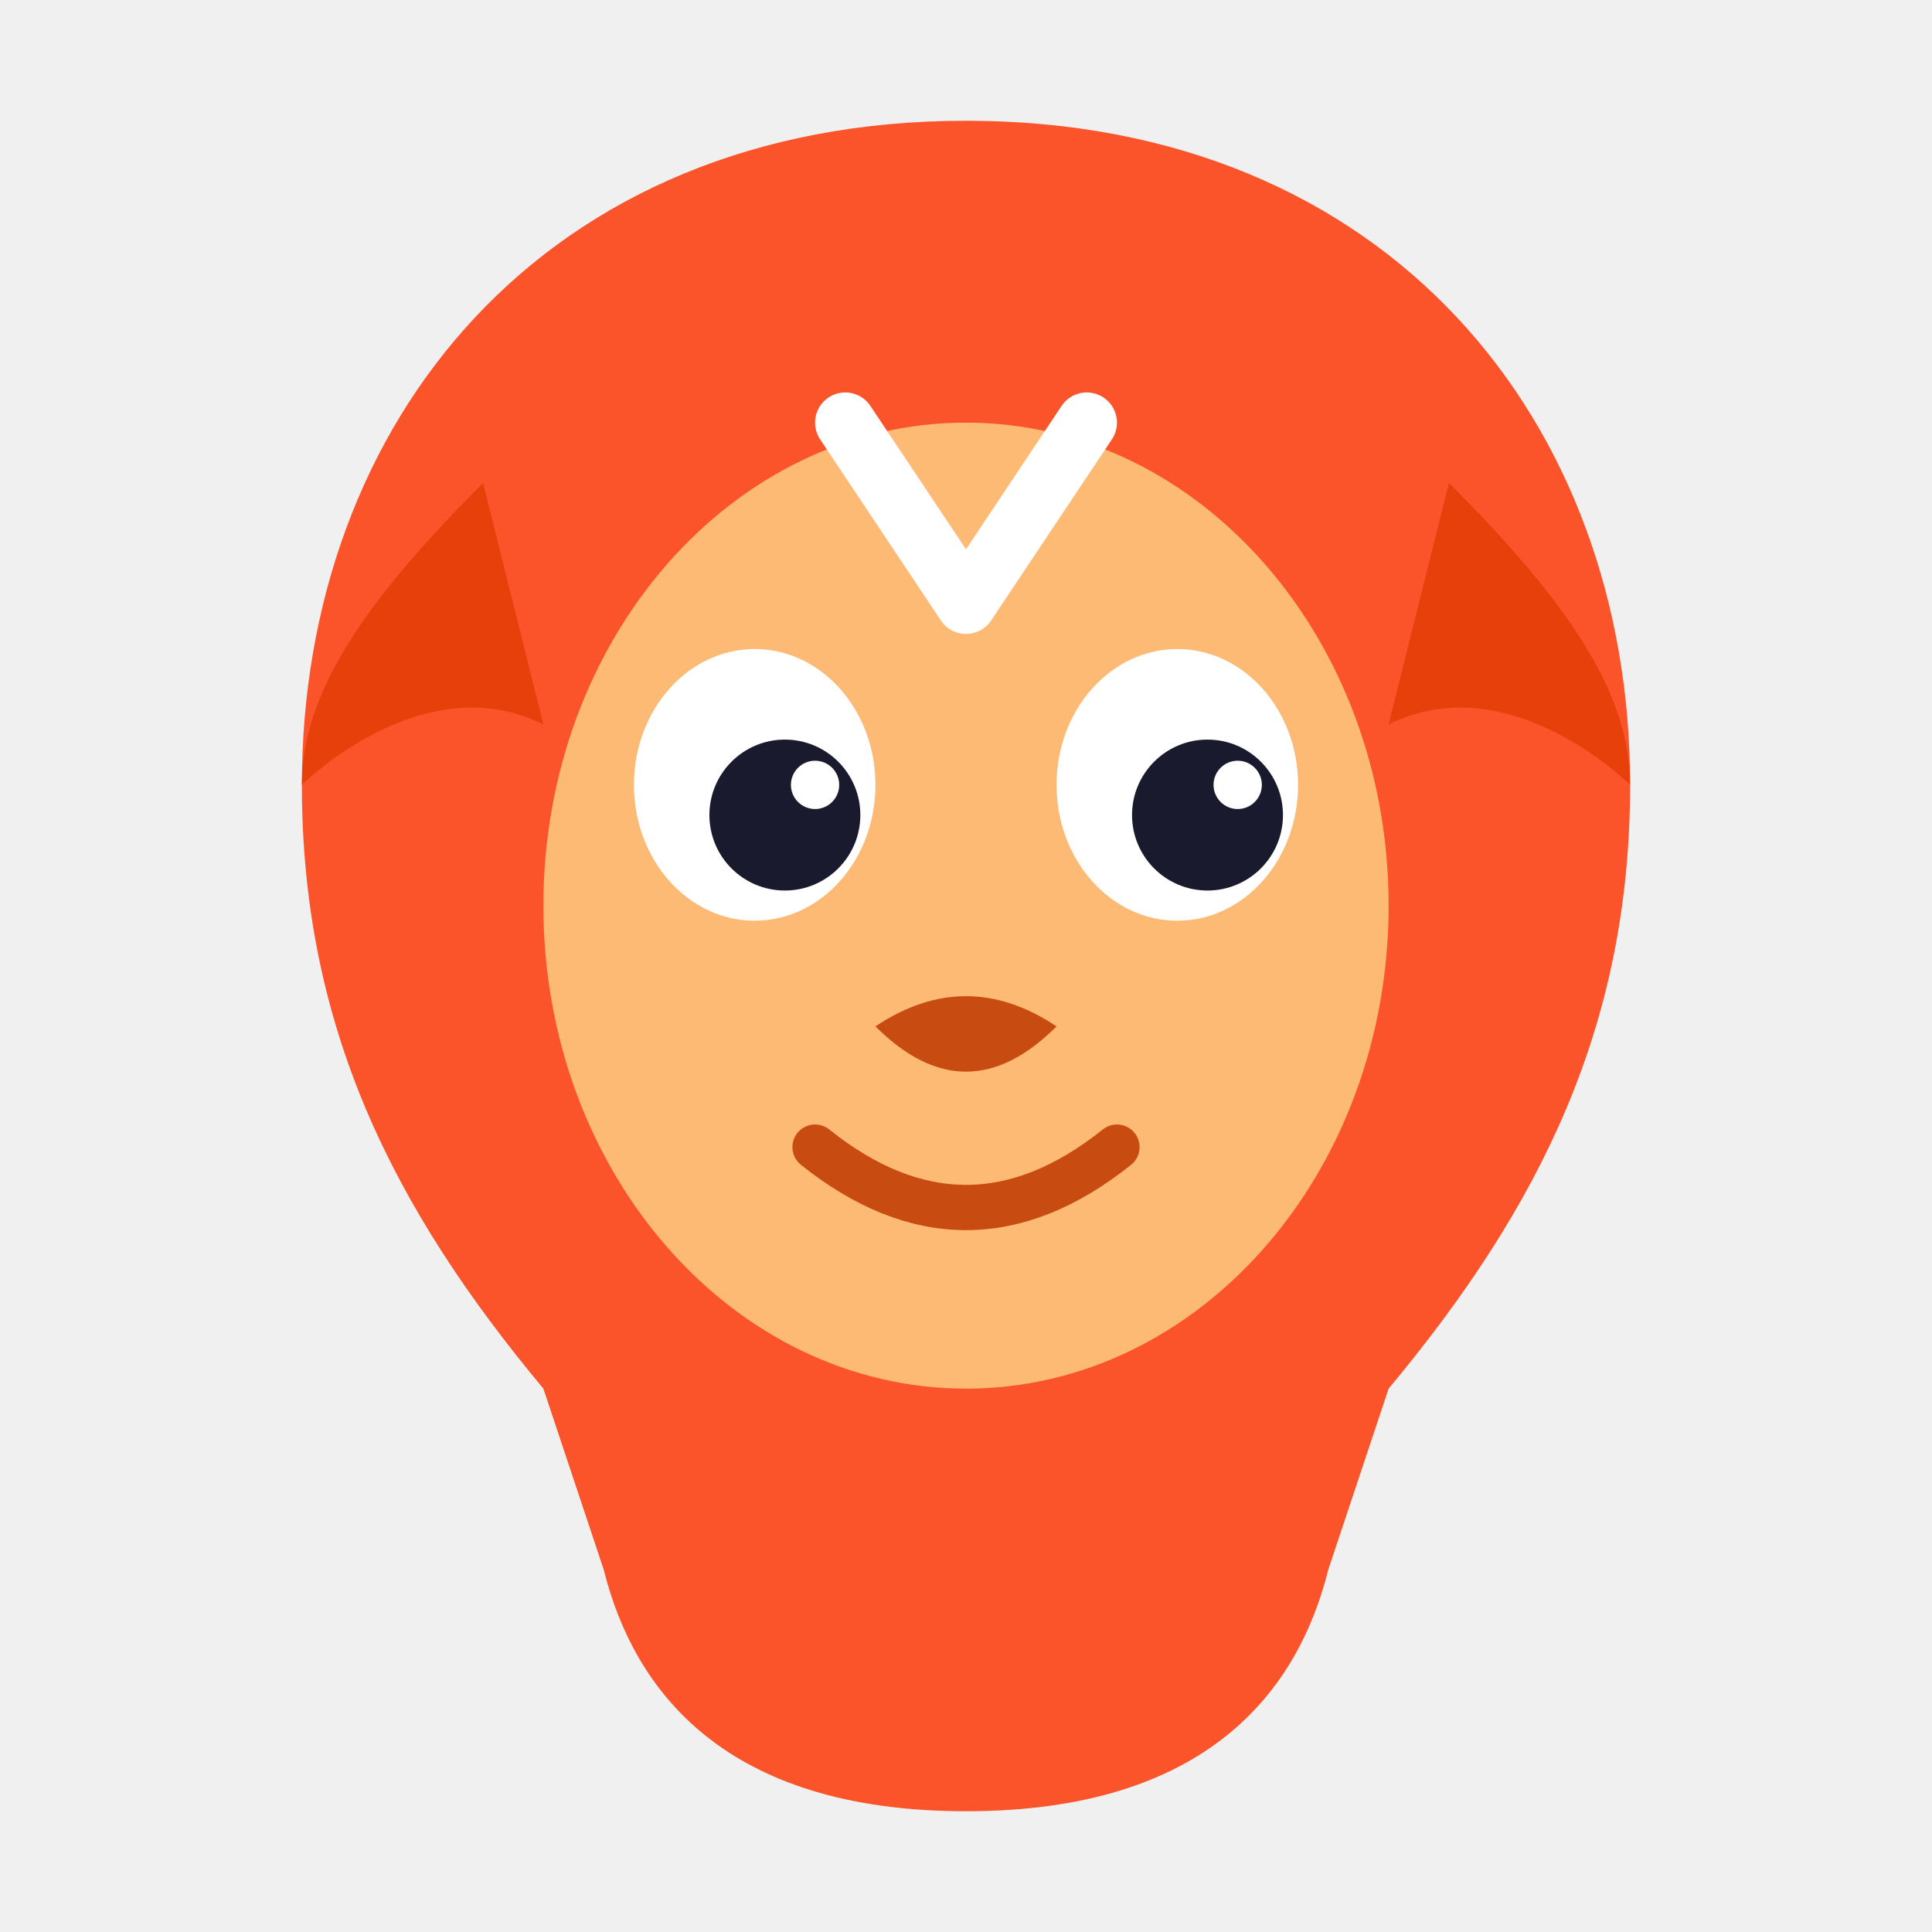
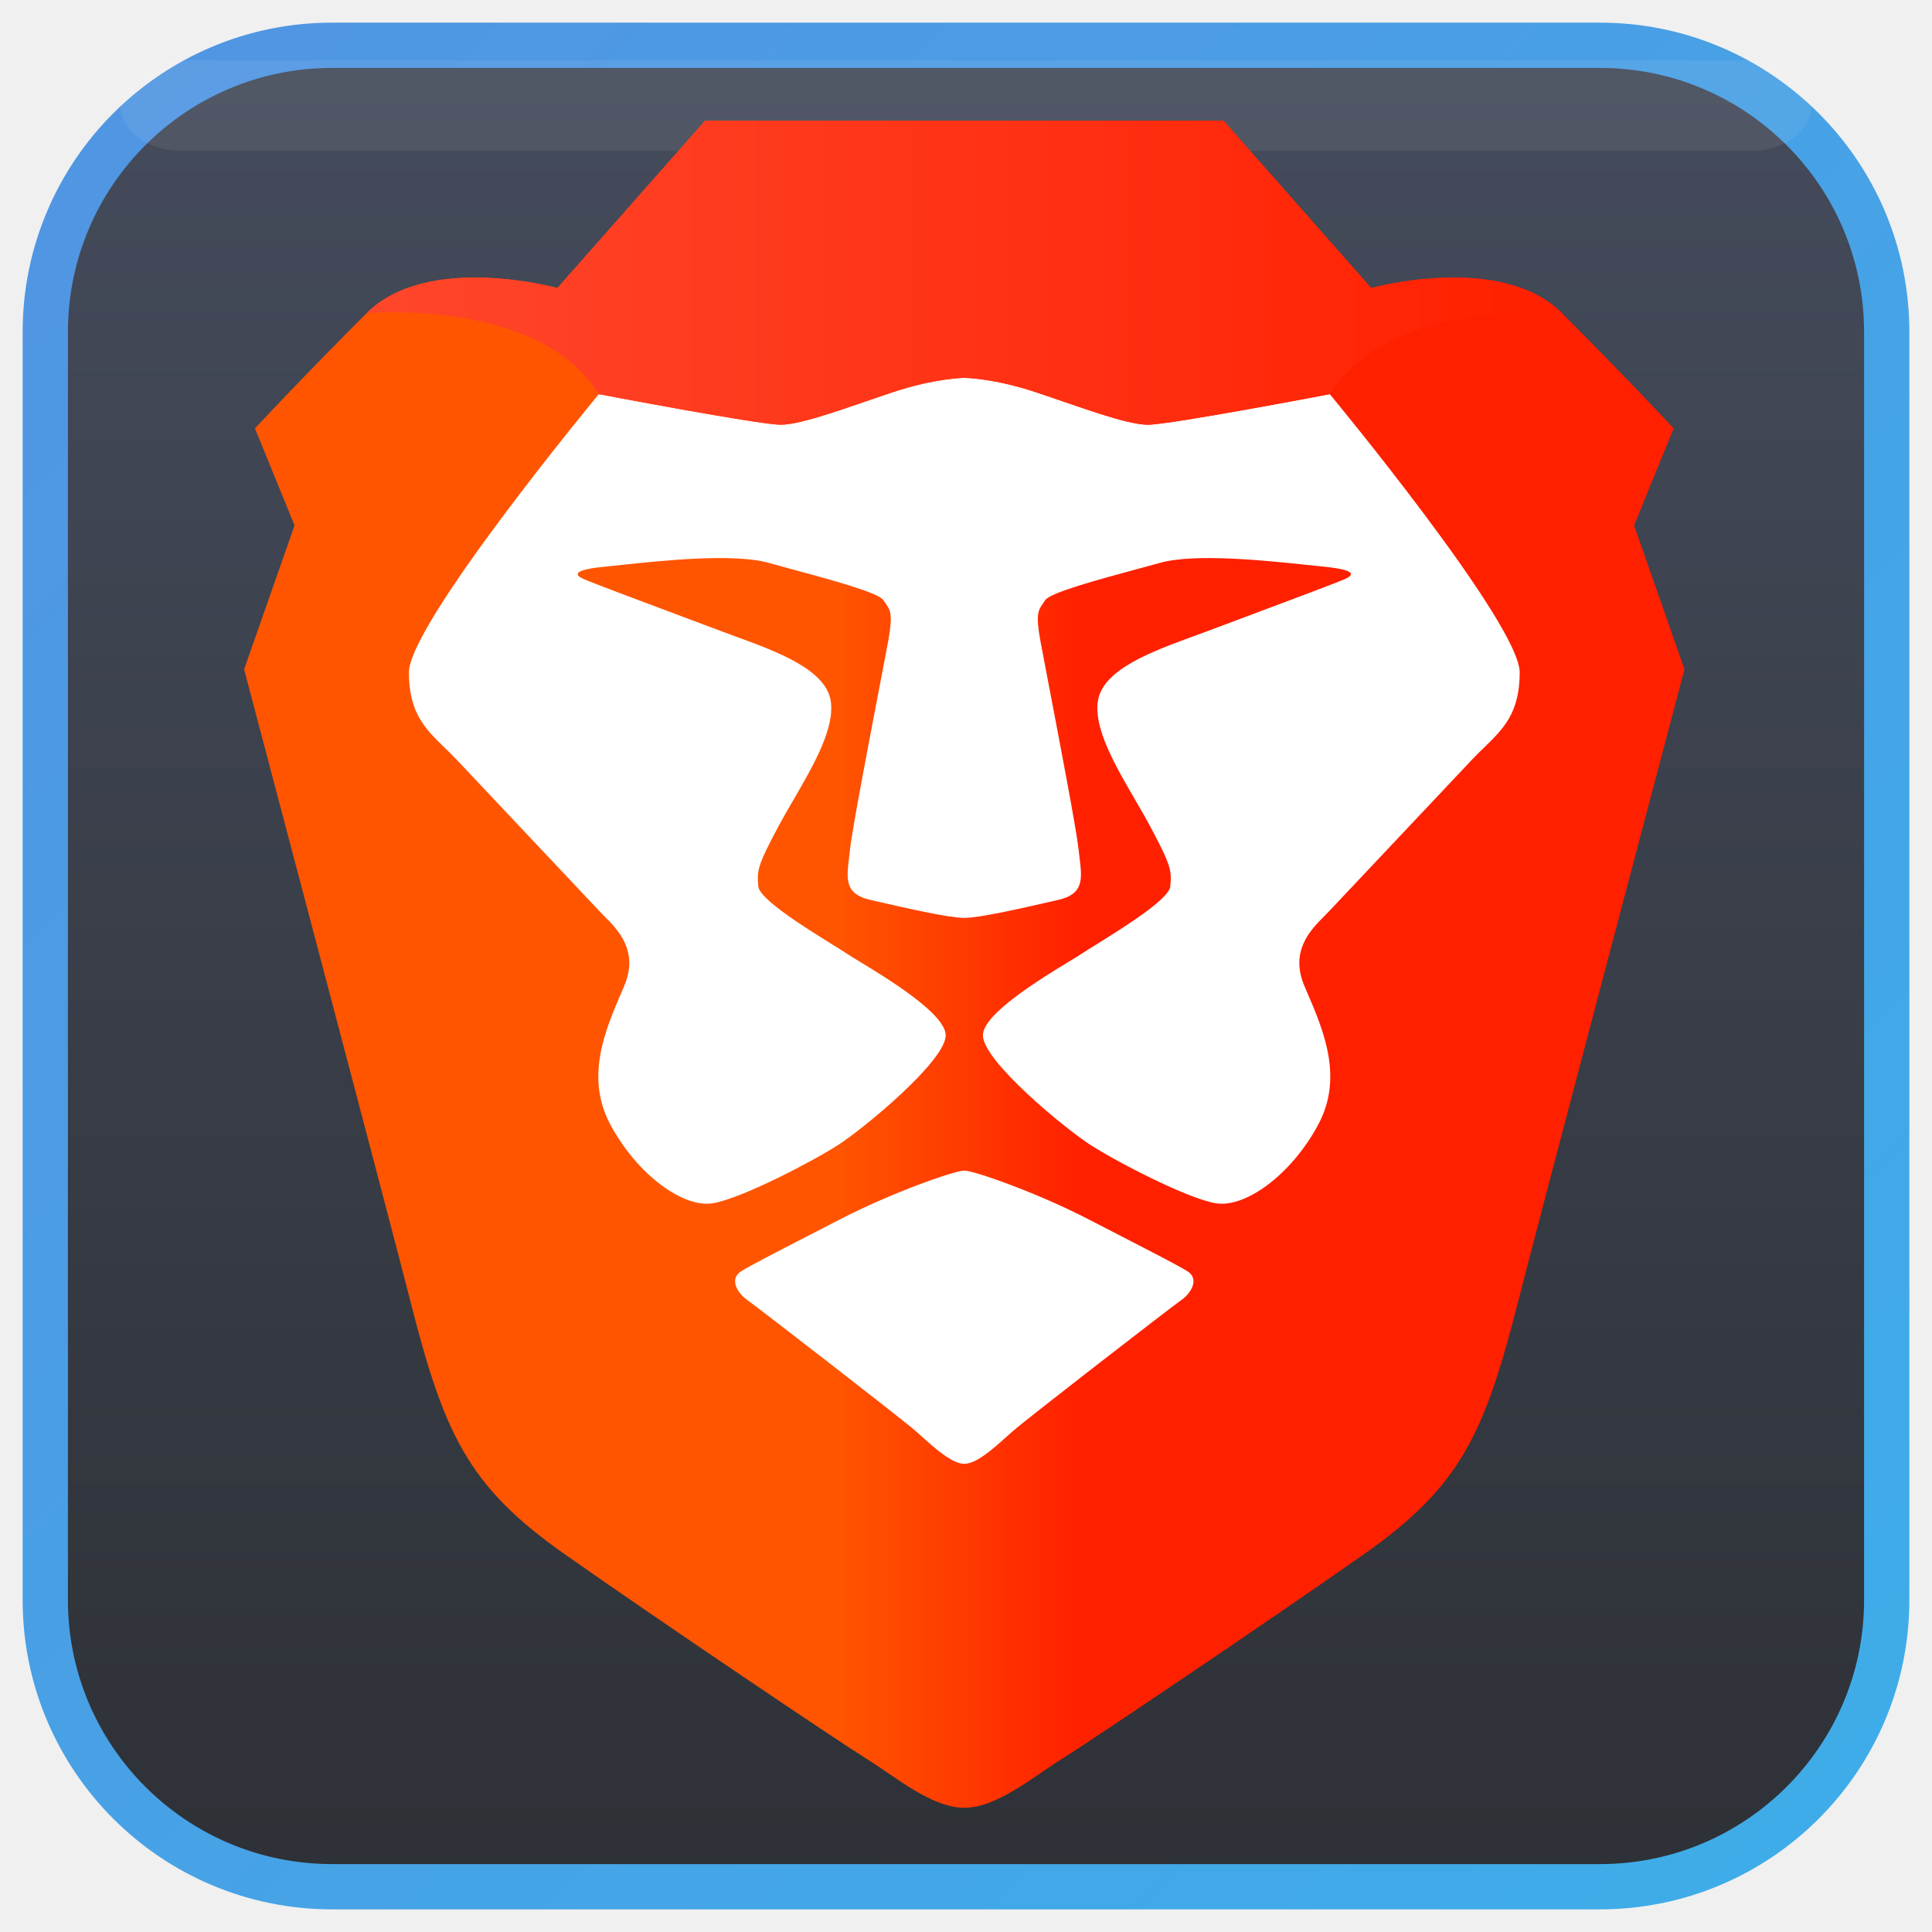
- <svg xmlns="http://www.w3.org/2000/svg" viewBox="0 0 64 64" width="64" height="64">
-   <path d="M32 4 C18 4 10 14 10 26 C10 34 13 40 18 46 L20 52 C21 56 24 60 32 60 C40 60 43 56 44 52 L46 46 C51 40 54 34 54 26 C54 14 46 4 32 4 Z" fill="#FB542B" />
-   <path d="M16 16 C12 20 10 23 10 26 C10 26 14 22 18 24 Z" fill="#E8400A" />
-   <path d="M48 16 C52 20 54 23 54 26 C54 26 50 22 46 24 Z" fill="#E8400A" />
-   <ellipse cx="32" cy="30" rx="14" ry="16" fill="#FDBA74" />
-   <ellipse cx="25" cy="26" rx="4" ry="4.5" fill="white" />
-   <ellipse cx="39" cy="26" rx="4" ry="4.5" fill="white" />
-   <circle cx="26" cy="27" r="2.5" fill="#1A1A2E" />
-   <circle cx="40" cy="27" r="2.5" fill="#1A1A2E" />
-   <circle cx="27" cy="26" r="0.8" fill="white" />
-   <circle cx="41" cy="26" r="0.8" fill="white" />
-   <path d="M29 34 Q32 32 35 34 Q32 37 29 34 Z" fill="#C84B11" />
-   <path d="M27 38 Q32 42 37 38" stroke="#C84B11" stroke-width="1.5" fill="none" stroke-linecap="round" />
-   <path d="M28 14 L32 20 L36 14" stroke="white" stroke-width="2" fill="none" stroke-linecap="round" stroke-linejoin="round" />
+ <svg xmlns="http://www.w3.org/2000/svg" width="64" height="64" viewBox="0 0 64 64" fill="none">
+   <defs>
+     <linearGradient id="plasma_bg" x1="32" y1="0" x2="32" y2="64" gradientUnits="userSpaceOnUse">
+       <stop offset="0%" stop-color="#454c5c" />
+       <stop offset="100%" stop-color="#2d3035" />
+     </linearGradient>
+     <linearGradient id="plasma_border" x1="0" y1="0" x2="64" y2="64" gradientUnits="userSpaceOnUse">
+       <stop offset="0%" stop-color="#5294e2" />
+       <stop offset="100%" stop-color="#3daee9" />
+     </linearGradient>
+     <linearGradient id="brave_g0" x1=".671" y1="64.319" x2="55.2" y2="64.319" gradientUnits="userSpaceOnUse">
+       <stop offset="0" stop-color="#FF5500" />
+       <stop offset=".41" stop-color="#FF5500" />
+       <stop offset=".582" stop-color="#FF2000" />
+       <stop offset="1" stop-color="#FF2000" />
+     </linearGradient>
+     <linearGradient id="brave_g1" x1="6.278" y1="11.466" x2="50.565" y2="11.466" gradientUnits="userSpaceOnUse">
+       <stop offset="0" stop-color="#FF452A" />
+       <stop offset="1" stop-color="#FF2000" />
+     </linearGradient>
+   </defs>
+   <rect x="1" y="1" width="62" height="62" rx="10" fill="url(#plasma_bg)" />
+   <rect x="1.5" y="1.5" width="61" height="61" rx="9.5" fill="none" stroke="url(#plasma_border)" stroke-width="1.5" />
+   <rect x="4" y="2" width="56" height="3" rx="2" fill="white" opacity="0.07" />
+   <g transform="translate(7.5,4) scale(0.875)">
+     <path fill-rule="evenodd" clip-rule="evenodd" d="M53.292 15.321l1.5-3.676s-1.909-2.043-4.227-4.358          c-2.317-2.315-7.225-.953-7.225-.953L37.751 0H18.12          l-5.589 6.334s-4.908-1.362-7.225.953          C2.988 9.602 1.08 11.645 1.08 11.645l1.5 3.676-1.91 5.447          s5.614 21.236 6.272 23.83c1.295 5.106 2.181 7.08 5.862 9.668          c3.68 2.587 10.36 7.08 11.45 7.762 1.091.68 2.455 1.84 3.682 1.84          c1.227 0 2.59-1.16 3.68-1.84 1.091-.681 7.77-5.175 11.452-7.762          c3.68-2.587 4.567-4.562 5.862-9.668          c.657-2.594 6.27-23.83 6.27-23.83l-1.908-5.447z" fill="url(#brave_g0)" />
+     <path fill-rule="evenodd" clip-rule="evenodd" d="M34.888 11.508c.818 0 6.885-1.157 6.885-1.157          s7.189 8.68 7.189 10.536c0 1.534-.619 2.134-1.347 2.842          c-.152.148-.31.3-.467.468l-5.39 5.717a9.42 9.42 0 01-.176.18          c-.538.54-1.33 1.336-.772 2.658l.115.269          c.613 1.432 1.37 3.2.407 4.99-1.025 1.906-2.78 3.178-3.905 2.967          c-1.124-.21-3.766-1.589-4.737-2.218-.971-.63-4.05-3.166-4.05-4.137          c0-.809 2.214-2.155 3.29-2.81.214-.13.383-.232.48-.298          c.111-.075.297-.19.526-.332.981-.61 2.754-1.71 2.799-2.197          c.055-.602.034-.778-.758-2.264-.168-.316-.365-.654-.568-1.004          c-.754-1.295-1.598-2.745-1.41-3.784.21-1.173 2.05-1.845 3.608-2.415          c.194-.07.385-.14.567-.209l1.623-.609          c1.556-.582 3.284-1.229 3.57-1.36.394-.181.292-.355-.903-.468          a54.655 54.655 0 01-.58-.06c-1.48-.157-4.209-.446-5.535-.077          c-.261.073-.553.152-.86.235-1.49.403-3.317.897-3.493 1.182          c-.03.05-.06.093-.089.133-.168.238-.277.394-.091 1.406          c.055.302.169.895.31 1.629.41 2.148 1.053 5.498 1.134 6.25          c.011.106.024.207.036.305.103.84.171 1.399-.805 1.622l-.255.058          c-1.102.252-2.717.623-3.3.623-.584 0-2.2-.37-3.302-.623l-.254-.058          c-.976-.223-.907-.782-.804-1.622.012-.098.024-.2.035-.305          c.081-.753.725-4.112 1.137-6.259.14-.73.253-1.32.308-1.62          c.185-1.012.076-1.168-.092-1.406a3.743 3.743 0 01-.09-.133          c-.174-.285-2-.779-3.491-1.182-.307-.083-.6-.162-.86-.235          c-1.327-.37-4.055-.08-5.535.077-.226.024-.422.045-.58.06          c-1.196.113-1.297.287-.903.468.285.131 2.013.778 3.568 1.36          c.597.223 1.17.437 1.624.609.183.069.373.138.568.21          c1.558.57 3.398 1.241 3.608 2.414.187 1.039-.657 2.489-1.41 3.784          c-.204.35-.4.688-.569 1.004-.791 1.486-.812 1.662-.757 2.264          c.044.488 1.816 1.587 2.798 2.197.229.142.415.257.526.332          c.098.066.266.168.48.298 1.076.654 3.29 2 3.29 2.81          c0 .97-3.078 3.507-4.05 4.137-.97.63-3.612 2.008-4.737 2.218          c-1.124.21-2.88-1.061-3.904-2.966-.963-1.791-.207-3.559.406-4.99          l.115-.27c.559-1.322-.233-2.118-.772-2.658a9.377 9.377 0 01-.175-.18          l-5.39-5.717c-.158-.167-.316-.32-.468-.468          c-.728-.707-1.346-1.308-1.346-2.842 0-1.855 7.189-10.536 7.189-10.536          s6.066 1.157 6.884 1.157c.653 0 1.913-.433 3.227-.885          c.333-.114.669-.23 1-.34 1.635-.545 2.726-.549 2.726-.549          s1.09.004 2.726.549c.33.11.667.226 1 .34          c1.313.452 2.574.885 3.226.885z          m-1.041 30.706c1.282.66 2.192 1.128 2.536 1.343          c.445.278.174.803-.232 1.09-.405.285-5.853 4.499-6.381 4.965          l-.215.191c-.509.459-1.159 1.044-1.62 1.044          c-.46 0-1.11-.586-1.62-1.044l-.213-.191          c-.53-.466-5.977-4.68-6.382-4.966-.405-.286-.677-.81-.232-1.09          c.344-.214 1.255-.683 2.539-1.344l1.22-.629          c1.92-.992 4.315-1.837 4.689-1.837.373 0 2.767.844 4.689 1.837          c.436.226.845.437 1.222.63z" fill="#fff" />
+     <path fill-rule="evenodd" clip-rule="evenodd" d="M43.34 6.334L37.751 0H18.12l-5.589 6.334          s-4.908-1.362-7.225.953c0 0 6.544-.59 8.793 3.064          c0 0 6.066 1.157 6.884 1.157.818 0 2.59-.68 4.226-1.225          c1.636-.545 2.727-.549 2.727-.549s1.09.004 2.726.549          s3.408 1.225 4.226 1.225c.818 0 6.885-1.157 6.885-1.157          c2.249-3.654 8.792-3.064 8.792-3.064          c-2.317-2.315-7.225-.953-7.225-.953z" fill="url(#brave_g1)" />
+   </g>
</svg>
